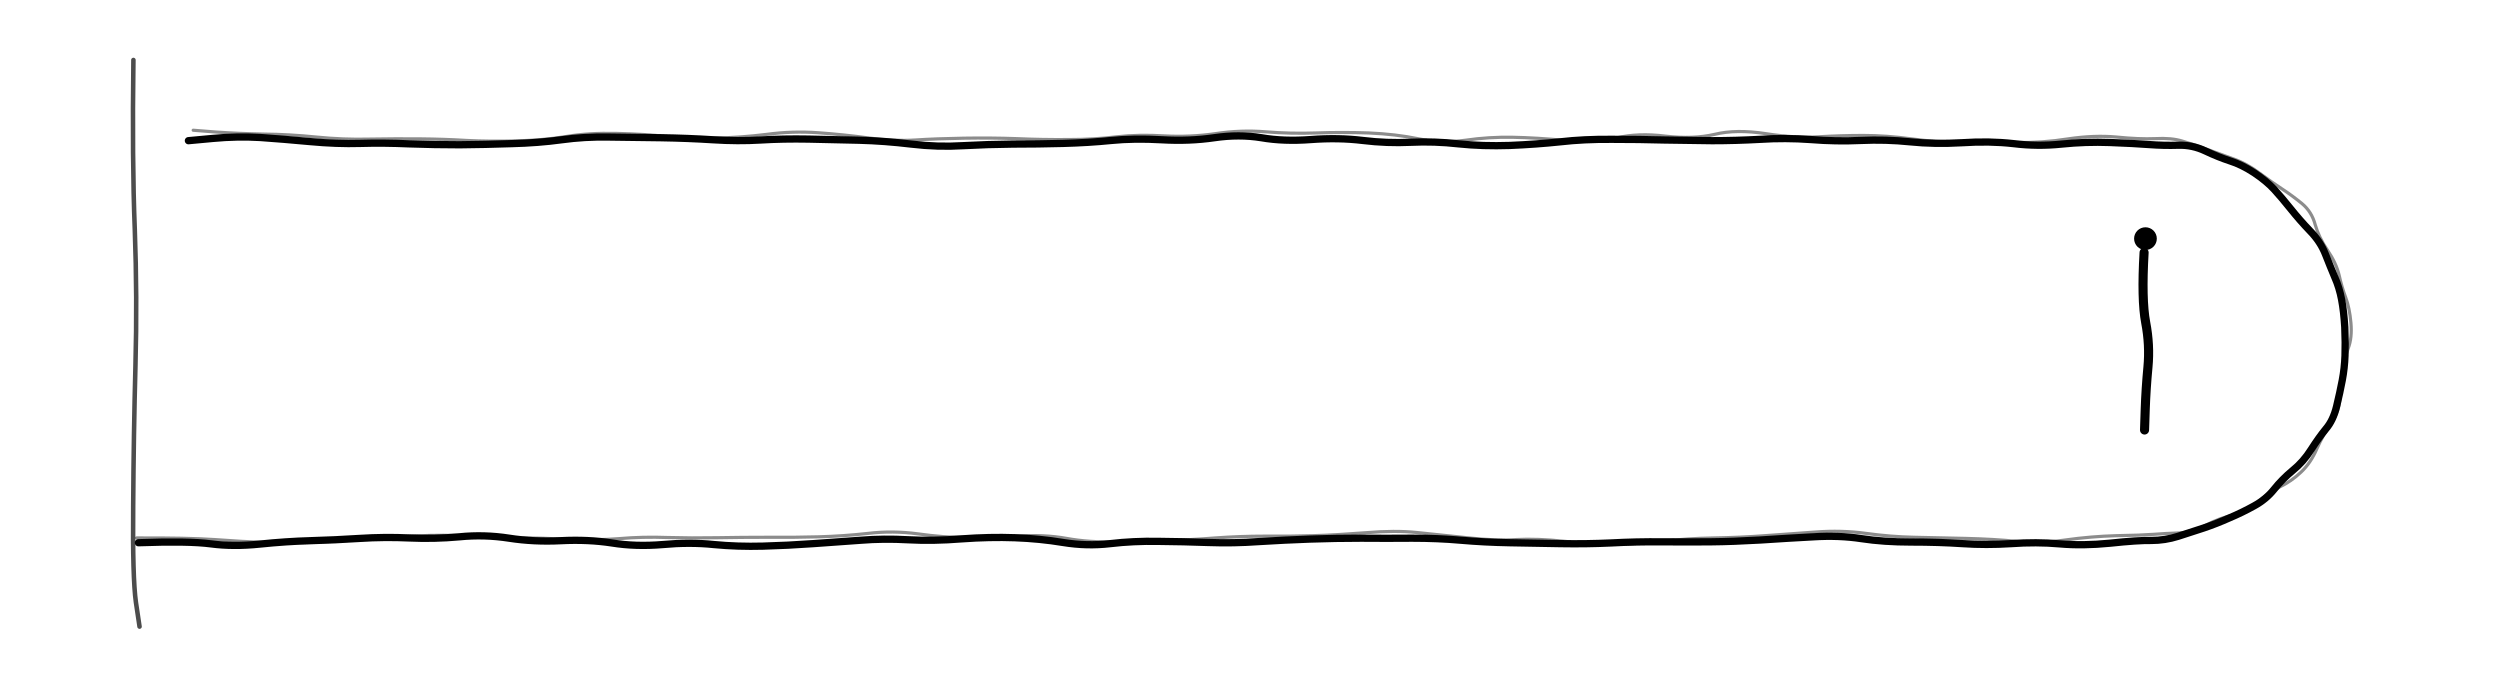
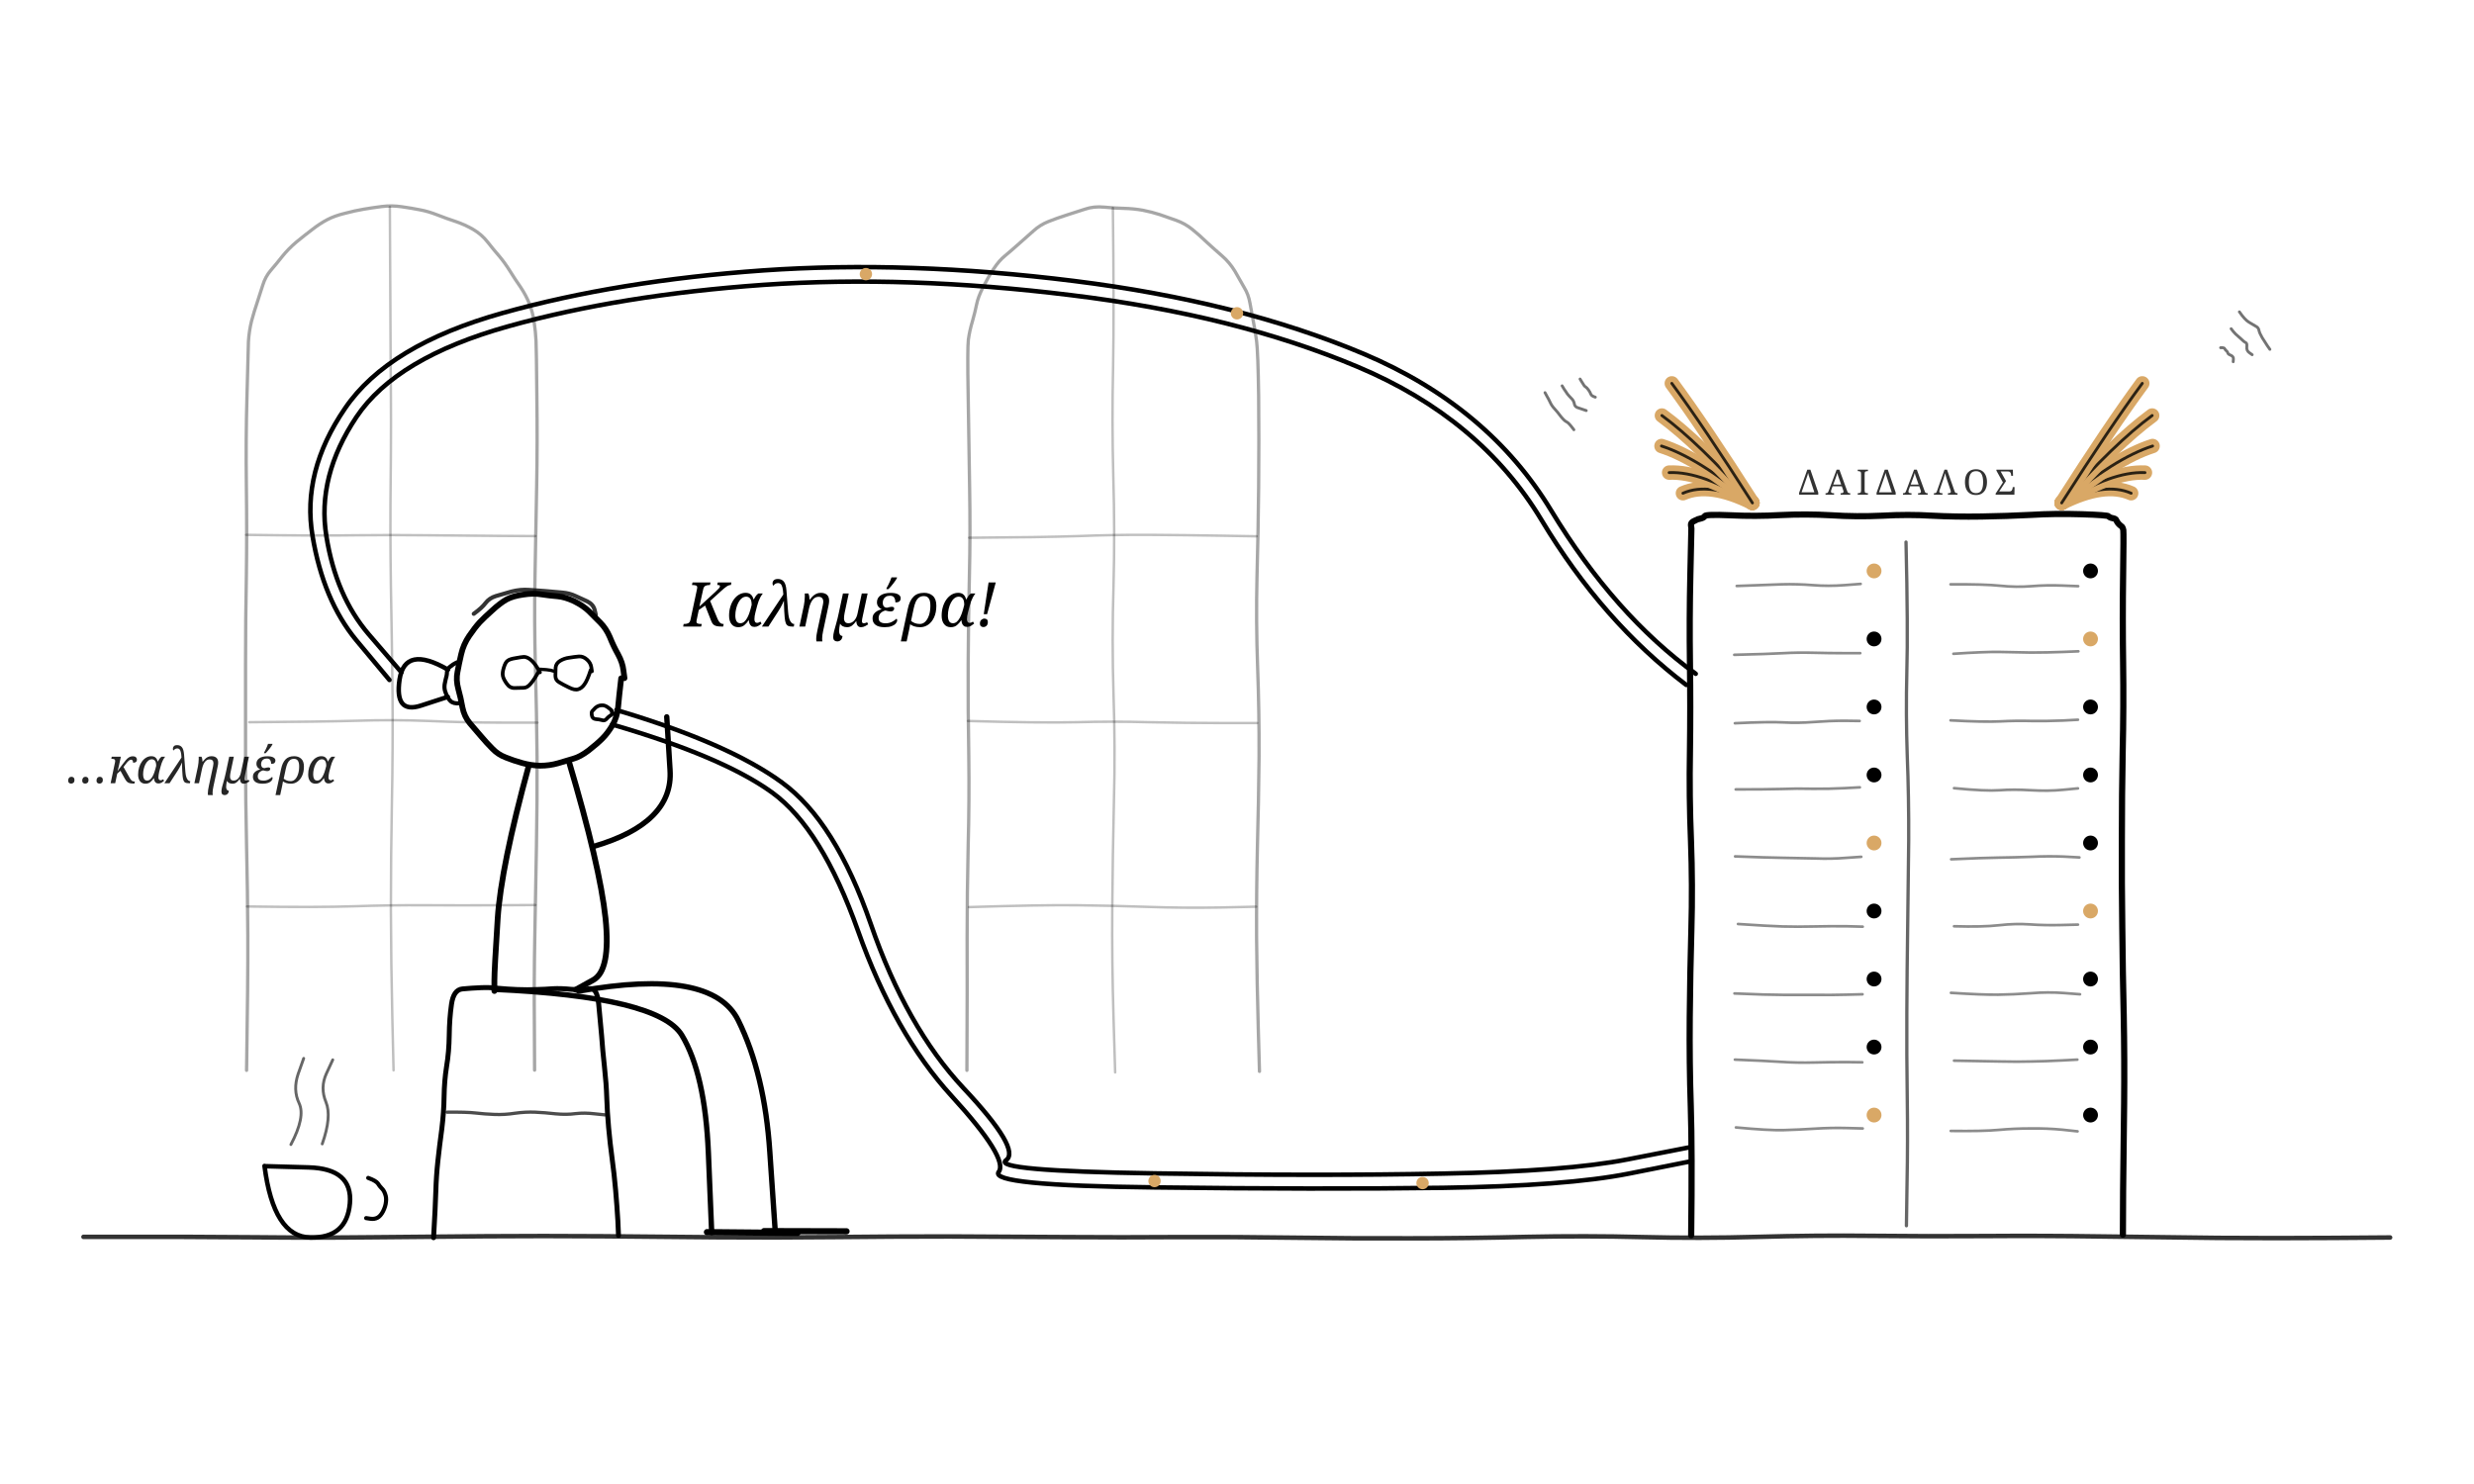
- <svg xmlns="http://www.w3.org/2000/svg" viewBox="60 150 1100 300" role="img" aria-label="Μια γραμμή που φεύγει, στρίβει γύρω από ένα σημάδι και επιστρέφει δίπλα στον εαυτό της">
-   <g fill="none" stroke="currentColor" stroke-linecap="round" stroke-linejoin="round">
-     <path d="M120.9 388.8 Q143.0 388.0 152.8 389.3 Q162.6 390.6 174.3 389.4 Q186.0 388.2 196.7 387.9 Q207.4 387.6 218.3 386.9 Q229.2 386.2 240.1 386.7 Q251.1 387.2 262.1 386.2 Q273.1 385.1 284.0 386.8 Q294.9 388.5 306.8 387.9 Q318.8 387.3 329.2 388.9 Q339.7 390.6 351.6 389.6 Q363.5 388.5 374.1 389.6 Q384.6 390.6 395.7 390.3 Q406.7 390.0 417.8 389.2 Q429.0 388.4 438.8 387.7 Q448.7 386.9 459.6 387.5 Q470.6 388.1 483.1 387.1 Q495.6 386.2 506.5 386.6 Q517.5 387.0 527.8 388.7 Q538.2 390.4 548.5 389.2 Q558.7 388.0 569.7 388.2 Q580.7 388.3 591.7 388.7 Q602.7 389.1 613.9 388.3 Q625.0 387.6 636.3 387.2 Q647.7 386.8 658.9 386.8 Q670.0 386.9 681.3 386.8 Q692.6 386.8 702.8 387.7 Q713.1 388.6 724.2 388.8 Q735.3 389.0 746.6 389.2 Q757.9 389.4 768.8 388.9 Q779.8 388.3 791.5 388.4 Q803.1 388.5 812.9 388.4 Q822.6 388.3 834.6 387.6 Q846.6 386.8 857.9 386.2 Q869.2 385.5 879.0 387.0 Q888.8 388.5 900.9 388.5 Q913.1 388.5 923.5 389.2 Q933.9 389.9 944.9 389.2 Q956.0 388.4 966.2 389.3 Q976.4 390.2 988.5 389.0 Q1000.6 387.7 1006.6 387.8 Q1012.6 387.8 1018.3 386.0 Q1024.0 384.1 1029.7 382.3 Q1035.3 380.4 1040.9 377.9 Q1046.6 375.5 1051.8 372.6 Q1057.1 369.7 1060.6 365.3 Q1064.1 360.9 1068.8 357.0 Q1073.5 353.2 1076.9 347.8 Q1080.3 342.5 1083.4 338.7 Q1086.6 335.0 1088.1 328.8 Q1089.6 322.6 1090.6 317.3 Q1091.6 312.0 1091.8 306.5 Q1092.0 301.0 1091.7 294.0 Q1091.3 287.1 1090.3 281.8 Q1089.3 276.5 1087.3 272.0 Q1085.4 267.5 1083.2 261.9 Q1081.0 256.3 1076.4 251.6 Q1071.9 246.9 1067.9 241.9 Q1063.9 236.9 1060.6 233.3 Q1057.3 229.7 1051.8 226.0 Q1046.3 222.4 1041.2 220.8 Q1036.0 219.1 1030.3 216.4 Q1024.6 213.7 1018.4 213.9 Q1012.2 214.1 1005.5 213.6 Q998.9 213.1 988.3 212.7 Q977.8 212.3 967.1 213.4 Q956.5 214.5 946.0 213.2 Q935.4 212.0 923.3 212.8 Q911.1 213.5 900.4 212.4 Q889.7 211.3 878.8 211.8 Q867.9 212.3 856.7 211.4 Q845.5 210.6 834.6 211.3 Q823.8 211.9 813.3 211.9 Q802.9 211.8 792.2 211.6 Q781.4 211.3 769.2 211.3 Q756.9 211.2 746.5 212.4 Q736.1 213.5 724.3 214.0 Q712.4 214.4 701.8 213.3 Q691.1 212.1 680.7 212.6 Q670.3 213.1 659.6 211.8 Q648.9 210.5 636.8 211.4 Q624.8 212.3 615.0 210.6 Q605.2 209.0 594.3 210.6 Q583.4 212.2 571.2 211.5 Q559.0 210.8 549.0 211.8 Q539.0 212.8 527.8 213.1 Q516.6 213.4 505.7 213.4 Q494.7 213.5 483.7 214.1 Q472.7 214.8 460.9 213.4 Q449.2 212.0 438.0 211.7 Q426.8 211.4 415.7 211.2 Q404.6 211.0 394.7 211.6 Q384.7 212.2 373.8 211.5 Q362.9 210.8 350.7 210.6 Q338.5 210.5 327.9 210.3 Q317.3 210.1 307.1 211.5 Q296.9 212.9 285.1 213.2 Q273.4 213.6 262.3 213.7 Q251.2 213.7 240.0 213.3 Q228.8 212.8 218.5 213.1 Q208.2 213.4 196.4 212.3 Q184.6 211.2 174.5 210.5 Q164.5 209.9 153.7 210.9 L142.9 211.9" stroke-width="3.2" />
-     <path d="M120.1 386.7 Q142.3 386.6 154.3 387.4 Q166.4 388.3 176.9 388.7 Q187.4 389.0 198.3 388.6 Q209.1 388.2 219.9 387.3 Q230.6 386.4 243.2 385.8 Q255.8 385.2 265.6 385.9 Q275.5 386.5 287.1 386.6 Q298.7 386.7 310.3 387.3 Q322.0 387.8 332.4 387.0 Q342.8 386.1 353.6 386.5 Q364.3 386.8 375.5 386.6 Q386.6 386.4 397.9 386.4 Q409.2 386.5 420.2 386.2 Q431.1 385.9 441.9 384.7 Q452.7 383.4 463.9 384.9 Q475.2 386.5 485.2 386.5 Q495.2 386.6 507.3 385.9 Q519.4 385.1 529.3 386.9 Q539.2 388.7 551.3 388.4 Q563.4 388.1 573.4 387.8 Q583.4 387.6 594.6 386.7 Q605.8 385.9 616.6 385.9 Q627.5 386.0 637.7 385.7 Q648.0 385.4 660.9 384.4 Q673.8 383.3 683.4 384.3 Q692.9 385.3 705.5 386.6 Q718.1 388.0 727.2 387.4 Q736.2 386.9 748.7 388.2 Q761.1 389.6 772.1 389.4 Q783.0 389.3 792.6 388.1 Q802.1 386.9 814.0 386.7 Q825.9 386.5 836.5 385.7 Q847.1 384.9 858.7 384.1 Q870.2 383.2 881.1 384.7 Q892.1 386.2 902.3 386.4 Q912.5 386.6 925.0 386.9 Q937.4 387.2 947.4 388.2 Q957.4 389.2 968.7 387.6 Q980.1 386.0 991.2 385.7 Q1002.4 385.5 1007.6 385.1 Q1012.8 384.7 1018.5 384.5 Q1024.3 384.3 1030.7 381.0 Q1037.1 377.7 1043.2 376.5 Q1049.2 375.2 1053.5 371.0 Q1057.8 366.8 1063.0 364.3 Q1068.2 361.8 1072.5 357.7 Q1076.8 353.6 1079.4 347.5 Q1082.1 341.4 1085.3 336.9 Q1088.5 332.5 1089.4 327.0 Q1090.3 321.5 1090.9 314.7 Q1091.5 308.0 1093.2 303.3 Q1095.0 298.7 1094.4 292.0 Q1093.8 285.4 1092.1 280.9 Q1090.4 276.4 1089.2 271.0 Q1087.9 265.7 1084.1 260.1 Q1080.3 254.5 1078.7 248.9 Q1077.2 243.2 1072.9 239.6 Q1068.5 236.0 1064.2 233.2 Q1059.9 230.4 1054.2 226.2 Q1048.5 221.9 1042.4 219.8 Q1036.4 217.6 1030.8 215.6 Q1025.2 213.5 1020.3 212.1 Q1015.5 210.6 1008.3 211.0 Q1001.2 211.3 991.3 210.3 Q981.5 209.4 970.0 211.1 Q958.6 212.9 947.1 212.7 Q935.7 212.5 923.9 212.6 Q912.1 212.6 901.0 211.1 Q889.9 209.6 879.9 209.6 Q870.0 209.6 859.9 210.2 Q849.9 210.8 836.9 208.8 Q823.9 206.8 814.5 209.1 Q805.0 211.3 792.8 209.9 Q780.7 208.4 771.2 210.7 Q761.8 213.0 748.9 211.8 Q736.0 210.6 725.6 210.4 Q715.2 210.2 704.8 211.7 Q694.4 213.1 684.3 211.1 Q674.1 209.0 662.2 208.5 Q650.4 208.1 639.2 208.5 Q627.9 208.9 616.9 208.0 Q606.0 207.1 594.8 208.8 Q583.7 210.4 572.4 209.8 Q561.1 209.1 551.3 210.2 Q541.5 211.4 530.0 211.4 Q518.4 211.5 507.2 211.0 Q496.0 210.6 484.0 210.8 Q472.0 211.0 462.7 211.6 Q453.3 212.2 442.2 210.7 Q431.1 209.2 419.9 208.4 Q408.7 207.6 397.5 209.1 Q386.3 210.5 374.1 210.8 Q362.0 211.0 352.9 210.0 Q343.9 209.0 331.4 208.7 Q318.8 208.4 308.9 210.1 Q299.0 211.7 287.1 212.0 Q275.3 212.3 265.4 211.8 Q255.6 211.2 244.8 211.1 Q234.1 211.0 222.6 211.2 Q211.1 211.5 199.2 210.3 Q187.3 209.1 176.2 209.0 Q165.2 208.8 155.1 208.1 L145.0 207.3" stroke-width="1.4" opacity=".45" />
-     <path d="M1003.4 261.1 Q1002.2 281.8 1004.1 291.9 Q1006.0 301.9 1005.1 311.5 Q1004.2 321.1 1003.9 330.1 L1003.6 339.2" stroke-width="4" />
-     <path d="M118.7 176.4 Q118.1 220.7 119.3 250.8 Q120.4 280.9 119.6 310.9 Q118.8 341.0 118.6 372.6 Q118.3 404.3 119.8 415.0 L121.4 425.7" stroke-width="2" opacity=".7" />
+ <svg xmlns="http://www.w3.org/2000/svg" viewBox="0 0 1200 720" role="img" aria-label="Ένας άνθρωπος σε σκαμνί λέει «Καλημέρα!» σε έναν διπλό σωλήνα που φτάνει ως ένα ψηλό ντουλάπι υπολογιστή με δύο μικρά φτερά· ο σωλήνας γυρίζει πίσω στο αυτί του, όπου ακούγεται «…καλημέρα».">
+   <g stroke-linecap="round" stroke-linejoin="round">
+     <path d="M119.6 519.3 Q120.3 475.4 120.2 453.8 Q120.1 432.2 119.6 410.5 Q119.1 388.8 119.1 366.8 Q119.1 344.9 119.1 322.6 Q119.1 300.4 119.5 279.3 Q119.8 258.2 119.5 235.7 Q119.2 213.2 119.8 192.0 Q120.3 170.9 120.5 165.8 Q120.8 160.7 122.0 155.8 Q123.3 151.0 124.7 146.9 Q126.0 142.8 127.4 138.5 Q128.7 134.2 131.4 131.1 Q134.1 128.0 137.0 124.3 Q139.9 120.7 143.8 117.4 Q147.7 114.2 151.4 111.4 Q155.1 108.5 158.7 106.6 Q162.3 104.7 167.3 103.5 Q172.2 102.2 176.4 101.5 Q180.5 100.8 185.2 100.2 Q189.9 99.6 194.8 100.3 Q199.7 101.0 203.7 101.8 Q207.6 102.5 212.2 104.3 Q216.8 106.1 221.1 107.5 Q225.5 109.0 229.5 111.3 Q233.6 113.7 236.5 117.4 Q239.3 121.0 242.1 124.2 Q244.8 127.4 247.3 131.4 Q249.7 135.3 252.5 139.3 Q255.2 143.4 256.8 147.4 Q258.4 151.5 259.1 156.3 Q259.8 161.1 260.0 165.5 Q260.2 169.9 260.4 192.3 Q260.7 214.6 260.3 236.2 Q259.9 257.8 259.5 279.7 Q259.1 301.7 259.7 323.8 Q260.3 346.0 260.5 367.2 Q260.6 388.3 260.2 410.6 Q259.8 432.8 259.4 454.5 Q259.0 476.2 259.2 497.7 L259.3 519.2" stroke="currentColor" stroke-width="1.6" fill="none" opacity="0.35" />
+     <path d="M189.1 100.5 Q189.3 152.0 189.5 178.9 Q189.8 205.7 189.5 231.6 Q189.2 257.4 189.6 284.1 Q190.1 310.8 190.4 337.0 Q190.6 363.2 190.1 389.0 Q189.6 414.8 189.6 441.5 Q189.7 468.3 190.3 493.8 L190.9 519.3" stroke="currentColor" stroke-width="1.2" fill="none" opacity="0.25" />
+     <path d="M119.4 259.5 Q154.5 260.0 172.3 259.7 Q190.2 259.5 207.1 259.7 Q224.0 259.8 241.9 260.0 L259.7 260.1" stroke="currentColor" stroke-width="1.2" fill="none" opacity="0.25" />
+     <path d="M120.9 350.4 Q155.0 350.2 172.7 349.7 Q190.4 349.1 208.1 349.8 Q225.8 350.6 243.3 350.6 L260.7 350.6" stroke="currentColor" stroke-width="1.2" fill="none" opacity="0.25" />
+     <path d="M119.8 439.8 Q154.2 440.3 171.7 439.7 Q189.1 439.1 206.8 439.2 Q224.4 439.3 242.0 439.2 L259.7 439.1" stroke="currentColor" stroke-width="1.2" fill="none" opacity="0.25" />
+     <path d="M469.0 519.3 Q469.2 476.0 469.1 454.6 Q469.1 433.2 469.6 410.6 Q470.2 388.0 469.9 366.4 Q469.5 344.7 469.6 322.6 Q469.7 300.5 470.2 279.5 Q470.7 258.5 470.3 236.1 Q469.9 213.7 469.6 191.5 Q469.2 169.2 469.7 164.8 Q470.3 160.4 471.7 155.8 Q473.0 151.2 473.7 147.7 Q474.4 144.1 476.9 139.2 Q479.4 134.3 482.0 130.4 Q484.6 126.4 487.6 124.0 Q490.6 121.5 494.3 118.2 Q498.1 114.9 501.3 112.0 Q504.5 109.1 508.5 107.5 Q512.5 105.9 517.2 104.4 Q521.9 102.9 526.2 101.5 Q530.5 100.0 535.6 100.5 Q540.6 101.0 545.2 101.1 Q549.8 101.2 554.3 102.0 Q558.8 102.9 562.5 104.1 Q566.2 105.4 570.5 106.9 Q574.7 108.4 578.2 111.2 Q581.7 114.0 585.3 117.5 Q589.0 120.9 592.7 124.1 Q596.4 127.3 599.0 131.6 Q601.5 136.0 603.5 139.5 Q605.6 142.9 606.3 147.1 Q607.1 151.3 607.9 155.8 Q608.8 160.3 609.5 165.5 Q610.2 170.8 610.5 192.3 Q610.7 213.7 610.5 235.9 Q610.3 258.1 609.7 279.8 Q609.2 301.6 610.0 323.6 Q610.8 345.6 610.7 367.1 Q610.5 388.7 609.9 410.9 Q609.4 433.1 609.5 455.0 Q609.7 476.9 610.3 498.3 L610.9 519.8" stroke="currentColor" stroke-width="1.6" fill="none" opacity="0.35" />
+     <path d="M539.8 100.9 Q540.4 151.8 539.9 178.1 Q539.3 204.3 540.0 231.2 Q540.8 258.1 540.1 284.4 Q539.3 310.7 540.1 336.7 Q541.0 362.8 540.3 389.0 Q539.7 415.1 539.5 440.8 Q539.3 466.5 540.1 493.4 L540.9 520.3" stroke="currentColor" stroke-width="1.2" fill="none" opacity="0.25" />
+     <path d="M470.1 260.9 Q504.9 260.7 522.8 260.1 Q540.7 259.4 557.6 259.5 Q574.5 259.6 592.0 259.9 L609.5 260.2" stroke="currentColor" stroke-width="1.2" fill="none" opacity="0.25" />
+     <path d="M469.5 349.8 Q504.3 350.8 522.0 350.4 Q539.7 349.9 557.4 350.4 Q575.2 350.8 592.5 350.8 L609.8 350.8" stroke="currentColor" stroke-width="1.2" fill="none" opacity="0.25" />
+     <path d="M470.0 440.1 Q505.0 439.0 522.5 439.2 Q539.9 439.4 556.9 440.0 Q574.0 440.6 591.7 440.3 L609.3 439.9" stroke="currentColor" stroke-width="1.2" fill="none" opacity="0.25" />
+     <path d="M40.5 600.1 Q95.7 600.0 123.9 600.3 Q152.1 600.6 179.7 600.3 Q207.2 600.1 235.4 599.8 Q263.5 599.6 292.0 599.8 Q320.5 600.0 348.3 600.3 Q376.1 600.5 404.5 600.2 Q432.8 599.9 460.5 599.9 Q488.2 600.0 516.1 600.2 Q544.0 600.4 572.0 600.2 Q599.9 600.1 627.9 600.5 Q656.0 600.9 684.2 600.8 Q712.4 600.8 740.6 600.1 Q768.9 599.5 796.5 600.2 Q824.1 600.9 852.4 600.1 Q880.7 599.3 908.0 599.6 Q935.2 599.9 963.2 599.7 Q991.1 599.5 1019.1 599.9 Q1047.1 600.3 1075.9 600.6 Q1104.6 600.8 1131.9 600.6 L1159.3 600.4" stroke="currentColor" stroke-width="2.2" fill="none" opacity="0.8" />
+     <path d="M820.3 599.3 Q820.8 558.2 820.1 536.8 Q819.4 515.4 819.6 493.6 Q819.8 471.7 820.4 450.7 Q821.0 429.7 820.2 407.9 Q819.3 386.1 819.7 364.6 Q820.0 343.2 819.7 321.8 Q819.4 300.4 819.9 278.7 Q820.4 257.0 820.4 256.4 Q820.4 255.8 820.2 254.7 Q820.1 253.7 821.3 253.0 Q822.6 252.4 822.9 252.2 Q823.1 252.0 824.8 251.6 Q826.5 251.2 826.9 250.4 Q827.2 249.5 839.3 250.0 Q851.3 250.6 863.7 249.9 Q876.0 249.3 888.3 250.0 Q900.6 250.8 913.1 250.2 Q925.6 249.5 937.1 250.2 Q948.5 250.8 961.1 250.6 Q973.6 250.4 985.3 249.8 Q996.9 249.1 1009.7 249.5 Q1022.4 249.9 1022.8 250.5 Q1023.2 251.1 1024.7 251.4 Q1026.3 251.7 1026.5 252.4 Q1026.8 253.1 1027.4 253.9 Q1028.1 254.7 1028.8 255.2 Q1029.6 255.6 1029.9 257.2 Q1030.1 258.9 1029.8 279.4 Q1029.5 300.0 1029.8 321.5 Q1030.1 343.0 1029.6 364.3 Q1029.2 385.6 1029.2 407.0 Q1029.1 428.4 1029.4 449.9 Q1029.6 471.4 1030.1 492.7 Q1030.5 514.1 1030.3 535.3 Q1030.0 556.6 1029.8 577.8 L1029.7 599.0" stroke="currentColor" stroke-width="3" fill="none" opacity="1" />
+     <path d="M924.5 263.0 Q925.5 305.4 924.9 325.9 Q924.4 346.4 925.1 366.7 Q925.9 387.0 925.8 407.9 Q925.6 428.9 925.3 449.9 Q925.0 470.9 924.9 491.2 Q924.8 511.5 925.1 532.6 Q925.4 553.7 925.0 574.2 L924.7 594.7" stroke="currentColor" stroke-width="1.6" fill="none" opacity="0.6" />
+     <path d="M842.4 284.3 Q857.1 283.7 864.3 283.5 Q871.6 283.3 879.3 283.9 Q886.9 284.5 894.7 283.9 L902.5 283.3" stroke="currentColor" stroke-width="1.3" fill="none" opacity="0.45" />
+     <circle cx="909.0" cy="277.0" r="3.6" fill="#D9A866" />
+     <path d="M841.2 317.7 Q858.0 317.3 865.0 316.9 Q872.1 316.5 879.7 316.7 Q887.3 316.9 894.8 316.9 L902.3 316.9" stroke="currentColor" stroke-width="1.3" fill="none" opacity="0.45" />
+     <circle cx="909.0" cy="310.0" r="3.6" fill="currentColor" />
+     <path d="M841.5 350.9 Q858.2 350.1 865.1 350.5 Q872.0 350.9 879.7 350.3 Q887.4 349.7 894.7 349.7 L902.0 349.8" stroke="currentColor" stroke-width="1.3" fill="none" opacity="0.45" />
+     <circle cx="909.0" cy="343.0" r="3.6" fill="currentColor" />
+     <path d="M841.9 383.0 Q856.7 383.0 864.1 382.8 Q871.5 382.5 879.2 382.7 Q886.9 382.8 894.5 382.4 L902.1 382.0" stroke="currentColor" stroke-width="1.3" fill="none" opacity="0.45" />
+     <circle cx="909.0" cy="376.0" r="3.6" fill="currentColor" />
+     <path d="M841.6 415.5 Q857.4 416.1 865.2 416.2 Q873.0 416.3 880.6 416.5 Q888.2 416.8 895.5 416.2 L902.8 415.7" stroke="currentColor" stroke-width="1.3" fill="none" opacity="0.45" />
+     <circle cx="909.0" cy="409.0" r="3.6" fill="#D9A866" />
+     <path d="M843.0 448.3 Q857.7 449.3 864.6 449.5 Q871.6 449.7 880.1 449.5 Q888.5 449.3 896.0 449.4 L903.5 449.6" stroke="currentColor" stroke-width="1.3" fill="none" opacity="0.45" />
+     <circle cx="909.0" cy="442.0" r="3.6" fill="currentColor" />
+     <path d="M841.3 482.0 Q857.3 482.7 865.2 482.7 Q873.1 482.7 880.5 482.7 Q887.9 482.8 895.6 482.6 L903.4 482.4" stroke="currentColor" stroke-width="1.3" fill="none" opacity="0.45" />
+     <circle cx="909.0" cy="475.0" r="3.6" fill="currentColor" />
+     <path d="M841.5 514.1 Q856.5 514.7 864.1 515.2 Q871.7 515.7 879.8 515.5 Q887.9 515.3 895.6 515.3 L903.3 515.4" stroke="currentColor" stroke-width="1.3" fill="none" opacity="0.45" />
+     <circle cx="909.0" cy="508.0" r="3.6" fill="currentColor" />
+     <path d="M842.0 547.0 Q857.8 548.5 865.2 548.3 Q872.5 548.1 880.3 547.6 Q888.1 547.1 895.8 547.3 L903.5 547.5" stroke="currentColor" stroke-width="1.3" fill="none" opacity="0.45" />
+     <circle cx="909.0" cy="541.0" r="3.6" fill="#D9A866" />
+     <path d="M946.1 283.5 Q962.7 283.4 970.3 284.2 Q978.0 285.0 985.4 284.4 Q992.7 283.8 1000.3 284.1 L1008.0 284.4" stroke="currentColor" stroke-width="1.3" fill="none" opacity="0.45" />
+     <circle cx="1014.0" cy="277.0" r="3.6" fill="currentColor" />
+     <path d="M947.5 317.2 Q962.5 316.2 969.7 316.3 Q976.8 316.5 985.0 316.6 Q993.2 316.6 1000.7 316.3 L1008.1 316.0" stroke="currentColor" stroke-width="1.3" fill="none" opacity="0.45" />
+     <circle cx="1014.0" cy="310.0" r="3.6" fill="#D9A866" />
+     <path d="M946.1 349.5 Q962.6 350.4 970.2 350.0 Q977.9 349.6 985.3 349.8 Q992.8 349.9 1000.4 349.6 L1007.9 349.2" stroke="currentColor" stroke-width="1.3" fill="none" opacity="0.45" />
+     <circle cx="1014.0" cy="343.0" r="3.6" fill="currentColor" />
+     <path d="M947.8 382.4 Q963.2 383.9 969.9 383.4 Q976.5 382.9 985.0 383.4 Q993.4 383.9 1000.6 383.2 L1007.9 382.5" stroke="currentColor" stroke-width="1.3" fill="none" opacity="0.45" />
+     <circle cx="1014.0" cy="376.0" r="3.6" fill="currentColor" />
+     <path d="M946.4 416.9 Q961.7 416.2 969.2 416.1 Q976.8 416.0 985.2 415.7 Q993.7 415.3 1001.1 415.6 L1008.6 416.0" stroke="currentColor" stroke-width="1.3" fill="none" opacity="0.45" />
+     <circle cx="1014.0" cy="409.0" r="3.6" fill="currentColor" />
+     <path d="M947.8 449.4 Q961.7 449.8 969.6 448.9 Q977.5 448.0 984.6 448.5 Q991.8 449.0 999.8 448.8 L1007.9 448.6" stroke="currentColor" stroke-width="1.3" fill="none" opacity="0.45" />
+     <circle cx="1014.0" cy="442.0" r="3.6" fill="#D9A866" />
+     <path d="M946.3 481.7 Q961.9 482.7 969.2 482.6 Q976.5 482.5 985.0 481.9 Q993.4 481.2 1001.1 481.8 L1008.9 482.4" stroke="currentColor" stroke-width="1.3" fill="none" opacity="0.45" />
+     <circle cx="1014.0" cy="475.0" r="3.6" fill="currentColor" />
+     <path d="M947.8 514.6 Q962.0 514.8 970.2 515.0 Q978.5 515.2 985.5 515.0 Q992.5 514.9 1000.0 514.5 L1007.6 514.1" stroke="currentColor" stroke-width="1.3" fill="none" opacity="0.45" />
+     <circle cx="1014.0" cy="508.0" r="3.6" fill="currentColor" />
+     <path d="M946.2 548.7 Q961.8 548.9 969.4 548.2 Q977.0 547.5 984.9 547.5 Q992.8 547.4 1000.3 548.1 L1007.7 548.9" stroke="currentColor" stroke-width="1.3" fill="none" opacity="0.45" />
+     <circle cx="1014.0" cy="541.0" r="3.6" fill="currentColor" />
+     <text x="925.0" y="240" text-anchor="middle" font-family="EB Garamond, Garamond, serif" font-size="17" letter-spacing="3" fill="currentColor" opacity=".8">ΔΑΙΔΑΛΟΣ</text>
+     <path d="M850.0 244.0 Q829.2 233.6 816.3 239.3" stroke="#D9A866" stroke-width="7" stroke-linecap="round" fill="none" />
+     <path d="M850.0 244.0 Q829.2 233.6 816.3 239.3" stroke="currentColor" stroke-width="1.4" fill="none" opacity=".8" />
+     <path d="M850.0 244.0 Q825.8 228.6 809.6 229.3" stroke="#D9A866" stroke-width="7" stroke-linecap="round" fill="none" />
+     <path d="M850.0 244.0 Q825.8 228.6 809.6 229.3" stroke="currentColor" stroke-width="1.4" fill="none" opacity=".8" />
+     <path d="M850.0 244.0 Q824.0 222.2 805.9 216.4" stroke="#D9A866" stroke-width="7" stroke-linecap="round" fill="none" />
+     <path d="M850.0 244.0 Q824.0 222.2 805.9 216.4" stroke="currentColor" stroke-width="1.4" fill="none" opacity=".8" />
+     <path d="M850.0 244.0 Q824.1 214.8 806.1 201.6" stroke="#D9A866" stroke-width="7" stroke-linecap="round" fill="none" />
+     <path d="M850.0 244.0 Q824.1 214.8 806.1 201.6" stroke="currentColor" stroke-width="1.4" fill="none" opacity=".8" />
+     <path d="M850.0 244.0 Q826.4 207.0 810.9 186.0" stroke="#D9A866" stroke-width="7" stroke-linecap="round" fill="none" />
+     <path d="M850.0 244.0 Q826.4 207.0 810.9 186.0" stroke="currentColor" stroke-width="1.4" fill="none" opacity=".8" />
+     <path d="M1000.0 244.0 Q1020.8 233.6 1033.7 239.3" stroke="#D9A866" stroke-width="7" stroke-linecap="round" fill="none" />
+     <path d="M1000.0 244.0 Q1020.8 233.6 1033.7 239.3" stroke="currentColor" stroke-width="1.4" fill="none" opacity=".8" />
+     <path d="M1000.0 244.0 Q1024.2 228.6 1040.4 229.3" stroke="#D9A866" stroke-width="7" stroke-linecap="round" fill="none" />
+     <path d="M1000.0 244.0 Q1024.2 228.6 1040.4 229.3" stroke="currentColor" stroke-width="1.4" fill="none" opacity=".8" />
+     <path d="M1000.0 244.0 Q1026.0 222.2 1044.1 216.4" stroke="#D9A866" stroke-width="7" stroke-linecap="round" fill="none" />
+     <path d="M1000.0 244.0 Q1026.0 222.2 1044.1 216.4" stroke="currentColor" stroke-width="1.4" fill="none" opacity=".8" />
+     <path d="M1000.0 244.0 Q1025.9 214.8 1043.9 201.6" stroke="#D9A866" stroke-width="7" stroke-linecap="round" fill="none" />
+     <path d="M1000.0 244.0 Q1025.9 214.8 1043.9 201.6" stroke="currentColor" stroke-width="1.4" fill="none" opacity=".8" />
+     <path d="M1000.0 244.0 Q1023.6 207.0 1039.1 186.0" stroke="#D9A866" stroke-width="7" stroke-linecap="round" fill="none" />
+     <path d="M1000.0 244.0 Q1023.6 207.0 1039.1 186.0" stroke="currentColor" stroke-width="1.4" fill="none" opacity=".8" />
+     <path d="M773.8 192.7 Q771.9 192.1 771.6 191.2 Q771.3 190.3 770.5 189.2 Q769.7 188.1 769.2 187.8 Q768.8 187.6 768.4 187.1 Q768.0 186.6 767.2 185.2 L766.4 183.9" stroke="currentColor" stroke-width="1.4" fill="none" opacity="0.55" />
+     <path d="M769.4 199.2 Q766.2 198.1 765.0 197.7 Q763.8 197.2 763.6 195.8 Q763.3 194.3 762.2 193.3 Q761.1 192.2 760.3 191.2 Q759.6 190.1 758.6 188.7 L757.7 187.2" stroke="currentColor" stroke-width="1.4" fill="none" opacity="0.55" />
+     <path d="M763.4 208.5 Q760.9 205.1 759.9 204.7 Q758.9 204.3 757.1 202.1 Q755.4 199.8 754.0 198.3 Q752.6 196.8 751.9 195.2 Q751.1 193.5 750.2 192.0 L749.4 190.5" stroke="currentColor" stroke-width="1.4" fill="none" opacity="0.55" />
+     <path d="M1077.1 168.7 Q1078.9 168.6 1079.1 169.2 Q1079.4 169.9 1080.0 170.3 Q1080.5 170.7 1080.6 171.3 Q1080.8 171.9 1082.1 172.4 Q1083.4 173.0 1083.3 174.2 L1083.2 175.5" stroke="currentColor" stroke-width="1.4" fill="none" opacity="0.55" />
+     <path d="M1082.2 159.5 Q1083.3 161.0 1084.4 162.1 Q1085.6 163.2 1087.1 164.5 Q1088.5 165.9 1089.2 166.2 Q1090.0 166.4 1089.8 168.3 Q1089.6 170.1 1091.0 171.1 L1092.4 172.1" stroke="currentColor" stroke-width="1.4" fill="none" opacity="0.55" />
+     <path d="M1086.2 151.3 Q1088.9 155.2 1090.8 156.3 Q1092.6 157.4 1094.0 158.2 Q1095.5 158.9 1095.7 160.3 Q1096.0 161.7 1097.3 163.9 Q1098.6 166.0 1099.8 167.8 L1101.0 169.5" stroke="currentColor" stroke-width="1.4" fill="none" opacity="0.55" />
+     <path d="M210.3 600.5 Q211.2 585.1 211.4 577.8 Q211.6 570.6 212.4 563.2 Q213.2 555.8 214.3 547.7 Q215.3 539.6 215.4 532.1 Q215.5 524.5 216.6 517.5 Q217.8 510.4 217.9 502.3 Q218.0 494.1 219.0 487.2 Q220.0 480.2 224.3 479.8 Q228.5 479.4 233.1 479.2 Q237.7 479.0 241.8 479.5 Q245.9 479.9 250.9 480.1 Q255.9 480.3 260.2 480.1 Q264.5 480.0 268.2 479.7 Q272.0 479.5 277.1 480.0 Q282.2 480.4 285.9 479.7 Q289.6 479.0 290.4 487.2 Q291.2 495.3 291.8 502.4 Q292.3 509.5 293.2 517.7 Q294.1 525.9 294.3 532.5 Q294.5 539.1 295.2 547.0 Q295.9 554.8 296.9 562.1 Q297.9 569.4 298.6 577.4 Q299.3 585.5 299.7 592.4 L300.0 599.4" stroke="currentColor" stroke-width="2.4" fill="none" opacity="1" />
+     <path d="M216.9 539.6 Q226.4 539.5 230.7 540.0 Q234.9 540.5 239.9 540.7 Q244.8 540.9 249.9 540.1 Q255.0 539.4 259.6 539.6 Q264.2 539.8 269.5 540.4 Q274.8 540.9 279.2 540.3 Q283.5 539.8 288.5 540.4 L293.4 540.9" stroke="currentColor" stroke-width="1.6" fill="none" opacity="0.7" />
+     <path d="M301.3 329.1 Q300.2 338.5 299.8 343.2 Q299.3 347.9 297.1 351.8 Q294.8 355.7 292.2 358.3 Q289.6 360.9 285.5 364.1 Q281.4 367.2 278.1 368.1 Q274.9 369.0 270.7 370.3 Q266.5 371.5 262.0 371.5 Q257.6 371.4 253.3 370.2 Q249.0 369.0 245.3 367.5 Q241.6 366.1 238.9 363.3 Q236.1 360.5 233.4 357.3 Q230.6 354.1 227.9 350.9 Q225.2 347.7 224.3 343.2 Q223.5 338.6 222.3 334.3 Q221.1 329.9 221.9 326.0 Q222.6 322.1 223.7 317.4 Q224.8 312.6 227.6 308.5 Q230.4 304.4 232.7 301.9 Q235.1 299.4 238.8 296.1 Q242.5 292.7 245.6 290.9 Q248.7 289.2 253.7 288.5 Q258.7 287.7 262.7 288.4 Q266.7 289.0 270.4 289.3 Q274.0 289.6 278.5 291.7 Q282.9 293.9 285.6 296.5 Q288.3 299.2 291.1 302.0 Q294.0 304.9 295.8 309.1 Q297.5 313.4 299.8 317.5 Q302.0 321.5 302.4 325.3 L302.9 329.0" stroke="currentColor" stroke-width="2.8" fill="none" opacity="1" />
+     <path d="M229.8 297.8 Q233.8 294.9 235.5 292.6 Q237.3 290.2 240.5 289.2 Q243.8 288.2 248.1 287.0 Q252.5 285.9 256.5 286.2 Q260.6 286.5 264.8 286.8 Q269.0 287.1 272.7 287.5 Q276.3 287.8 279.2 289.2 Q282.1 290.5 284.9 291.8 Q287.7 293.2 288.4 295.8 L289.0 298.3" stroke="currentColor" stroke-width="2" fill="none" opacity="0.8" />
+     <path d="M286.5 325.1 Q284.9 330.1 283.5 332.0 Q282.2 333.9 280.5 334.4 Q278.8 335.0 275.9 333.5 Q273.0 332.1 271.2 331.0 Q269.4 330.0 269.4 327.9 Q269.4 325.9 269.5 323.9 Q269.7 321.8 271.7 320.6 Q273.7 319.4 276.1 319.1 Q278.5 318.7 280.7 318.5 Q282.8 318.3 284.7 320.0 Q286.5 321.6 286.8 323.7 L287.1 325.7" stroke="currentColor" stroke-width="1.8" fill="none" opacity="1" />
+     <path d="M261.5 325.4 Q259.3 329.5 257.5 331.6 Q255.8 333.7 254.0 333.7 Q252.2 333.7 249.7 333.8 Q247.3 333.9 245.8 331.7 Q244.2 329.5 243.9 327.9 Q243.6 326.3 244.4 323.8 Q245.2 321.2 246.3 320.5 Q247.4 319.7 250.1 319.3 Q252.7 318.8 254.1 318.7 Q255.6 318.7 257.3 320.0 Q259.0 321.4 260.5 323.8 L261.9 326.2" stroke="currentColor" stroke-width="1.8" fill="none" opacity="1" />
+     <path d="M261.9 324.7 Q265.7 324.9 267.1 325.2 L268.5 325.6" stroke="currentColor" stroke-width="1.6" fill="none" opacity="1" />
+     <path d="M222.9 341.2 Q219.9 341.5 218.5 340.1 Q217.2 338.8 216.5 337.0 Q215.7 335.2 215.6 333.7 Q215.5 332.2 216.1 329.9 Q216.8 327.6 216.8 326.1 Q216.8 324.6 218.4 323.4 Q220.1 322.1 220.8 321.8 L221.6 321.4" stroke="currentColor" stroke-width="2" fill="none" opacity="1" />
+     <path d="M297.6 346.1 Q295.2 347.6 294.3 348.7 Q293.3 349.9 292.0 349.4 Q290.7 349.0 289.0 348.9 Q287.3 348.7 287.1 347.2 Q286.8 345.6 287.2 345.1 Q287.6 344.6 288.8 343.4 Q290.1 342.3 291.7 342.2 Q293.3 342.0 295.0 343.3 Q296.8 344.6 296.8 345.0 L296.7 345.4" stroke="currentColor" stroke-width="1.8" fill="none" opacity="1" />
+     <path d="M256.5 371.4 Q243.0 420.8 241.4 445.7 Q239.8 470.6 239.8 475.7 L239.8 480.8" stroke="currentColor" stroke-width="2.8" fill="none" opacity="1" />
+     <path d="M275.9 369.3 Q291.0 420.1 293.7 445.5 Q296.3 470.8 287.7 475.5 L279.2 480.2" stroke="currentColor" stroke-width="2.8" fill="none" opacity="1" />
+     <path d="M239.7 480.0 Q319.3 483.6 330.7 502.2 Q342.0 520.9 343.6 559.4 L345.2 598.0" stroke="currentColor" stroke-width="2.6" fill="none" opacity="1" />
+     <path d="M280.6 480.9 Q345.4 469.3 358.1 495.1 Q370.9 521.0 373.4 559.0 L376.0 597.1" stroke="currentColor" stroke-width="2.6" fill="none" opacity="1" />
+     <path d="M342.9 597.8 L386.8 598.2" stroke="currentColor" stroke-width="3" fill="none" opacity="1" />
+     <path d="M370.6 597.3 L410.6 597.4" stroke="currentColor" stroke-width="3" fill="none" opacity="1" />
+     <path d="M287.8 410.7 Q326.7 399.4 325.0 373.6 L323.4 347.8" stroke="currentColor" stroke-width="2.6" fill="none" opacity="1" />
+     <path d="M299.0 344.5 Q353.2 360.6 379.2 379.6 Q405.2 398.5 422.4 448.4 Q439.6 498.3 467.4 528.0 Q495.3 557.7 488.0 562.9 Q480.7 568.1 560.4 569.3 Q640.1 570.6 700.0 569.4 Q759.9 568.3 789.5 562.5 L819.2 556.7" stroke="currentColor" stroke-width="2.2" fill="none" opacity="1" />
+     <path d="M296.9 351.5 Q350.4 367.1 374.5 384.5 Q398.6 402.0 416.2 451.7 Q433.9 501.5 461.6 531.8 Q489.3 562.1 484.4 568.6 Q479.6 575.2 559.8 576.1 Q640.0 577.1 699.9 576.3 Q759.9 575.4 790.1 569.4 L820.3 563.4" stroke="currentColor" stroke-width="2.2" fill="none" opacity="1" />
+     <path d="M817.9 332.3 Q777.4 301.7 747.7 252.3 Q718.0 203.0 658.6 178.0 Q599.2 152.9 519.5 143.2 Q439.9 133.4 370.4 138.2 Q301.0 143.1 246.6 158.3 Q192.2 173.5 172.9 202.3 Q153.6 231.2 158.3 260.1 Q162.9 289.1 178.8 307.7 L194.7 326.2" stroke="currentColor" stroke-width="2.2" fill="none" opacity="1" />
+     <path d="M822.5 326.9 Q783.1 298.3 752.4 247.7 Q721.8 197.2 661.5 171.7 Q601.1 146.3 520.8 136.3 Q440.5 126.3 370.1 131.2 Q299.8 136.2 244.0 151.8 Q188.2 167.4 167.3 198.2 Q146.3 228.9 151.6 260.1 Q156.8 291.2 172.8 310.6 L188.9 329.9" stroke="currentColor" stroke-width="2.2" fill="none" opacity="1" />
+     <path d="M217.3 324.9 Q196.4 312.8 193.8 329.7 Q191.3 346.6 204.3 342.3 L217.2 338.1" stroke="currentColor" stroke-width="2.2" fill="none" opacity="1" />
+     <text x="332" y="304" font-family="EB Garamond, Garamond, serif" font-style="italic" font-size="30" fill="currentColor">Καλημέρα!</text>
+     <text x="32" y="380" font-family="EB Garamond, Garamond, serif" font-style="italic" font-size="24" fill="currentColor" opacity=".85">…καλημέρα</text>
+     <circle cx="560" cy="573" r="3" fill="#D9A866" />
+     <circle cx="690" cy="574" r="3" fill="#D9A866" />
+     <circle cx="600" cy="152" r="3" fill="#D9A866" />
+     <circle cx="420" cy="133" r="3" fill="#D9A866" />
+     <path d="M128.3 565.7 Q132.7 600.1 150.5 600.4 Q168.2 600.8 169.7 583.9 Q171.2 567.0 149.7 566.4 L128.3 565.8" stroke="currentColor" stroke-width="2.2" fill="none" opacity="1" />
+     <path d="M178.6 571.5 Q182.4 572.9 183.3 574.2 Q184.1 575.5 185.1 576.5 Q186.2 577.5 186.8 579.3 Q187.5 581.1 187.2 583.2 Q187.0 585.3 185.8 587.7 Q184.6 590.0 183.1 590.8 Q181.6 591.6 179.6 591.3 L177.6 591.0" stroke="currentColor" stroke-width="2" fill="none" opacity="1" />
+     <path d="M141.1 555.3 Q148.2 541.9 145.1 535.3 Q142.0 528.8 144.6 521.1 L147.3 513.5" stroke="currentColor" stroke-width="1.4" fill="none" opacity="0.6" />
+     <path d="M156.3 555.0 Q161.0 541.7 158.1 534.7 Q155.2 527.7 158.3 520.9 L161.4 514.2" stroke="currentColor" stroke-width="1.4" fill="none" opacity="0.6" />
  </g>
-   <circle cx="1004" cy="255" r="5" fill="currentColor" />
</svg>
